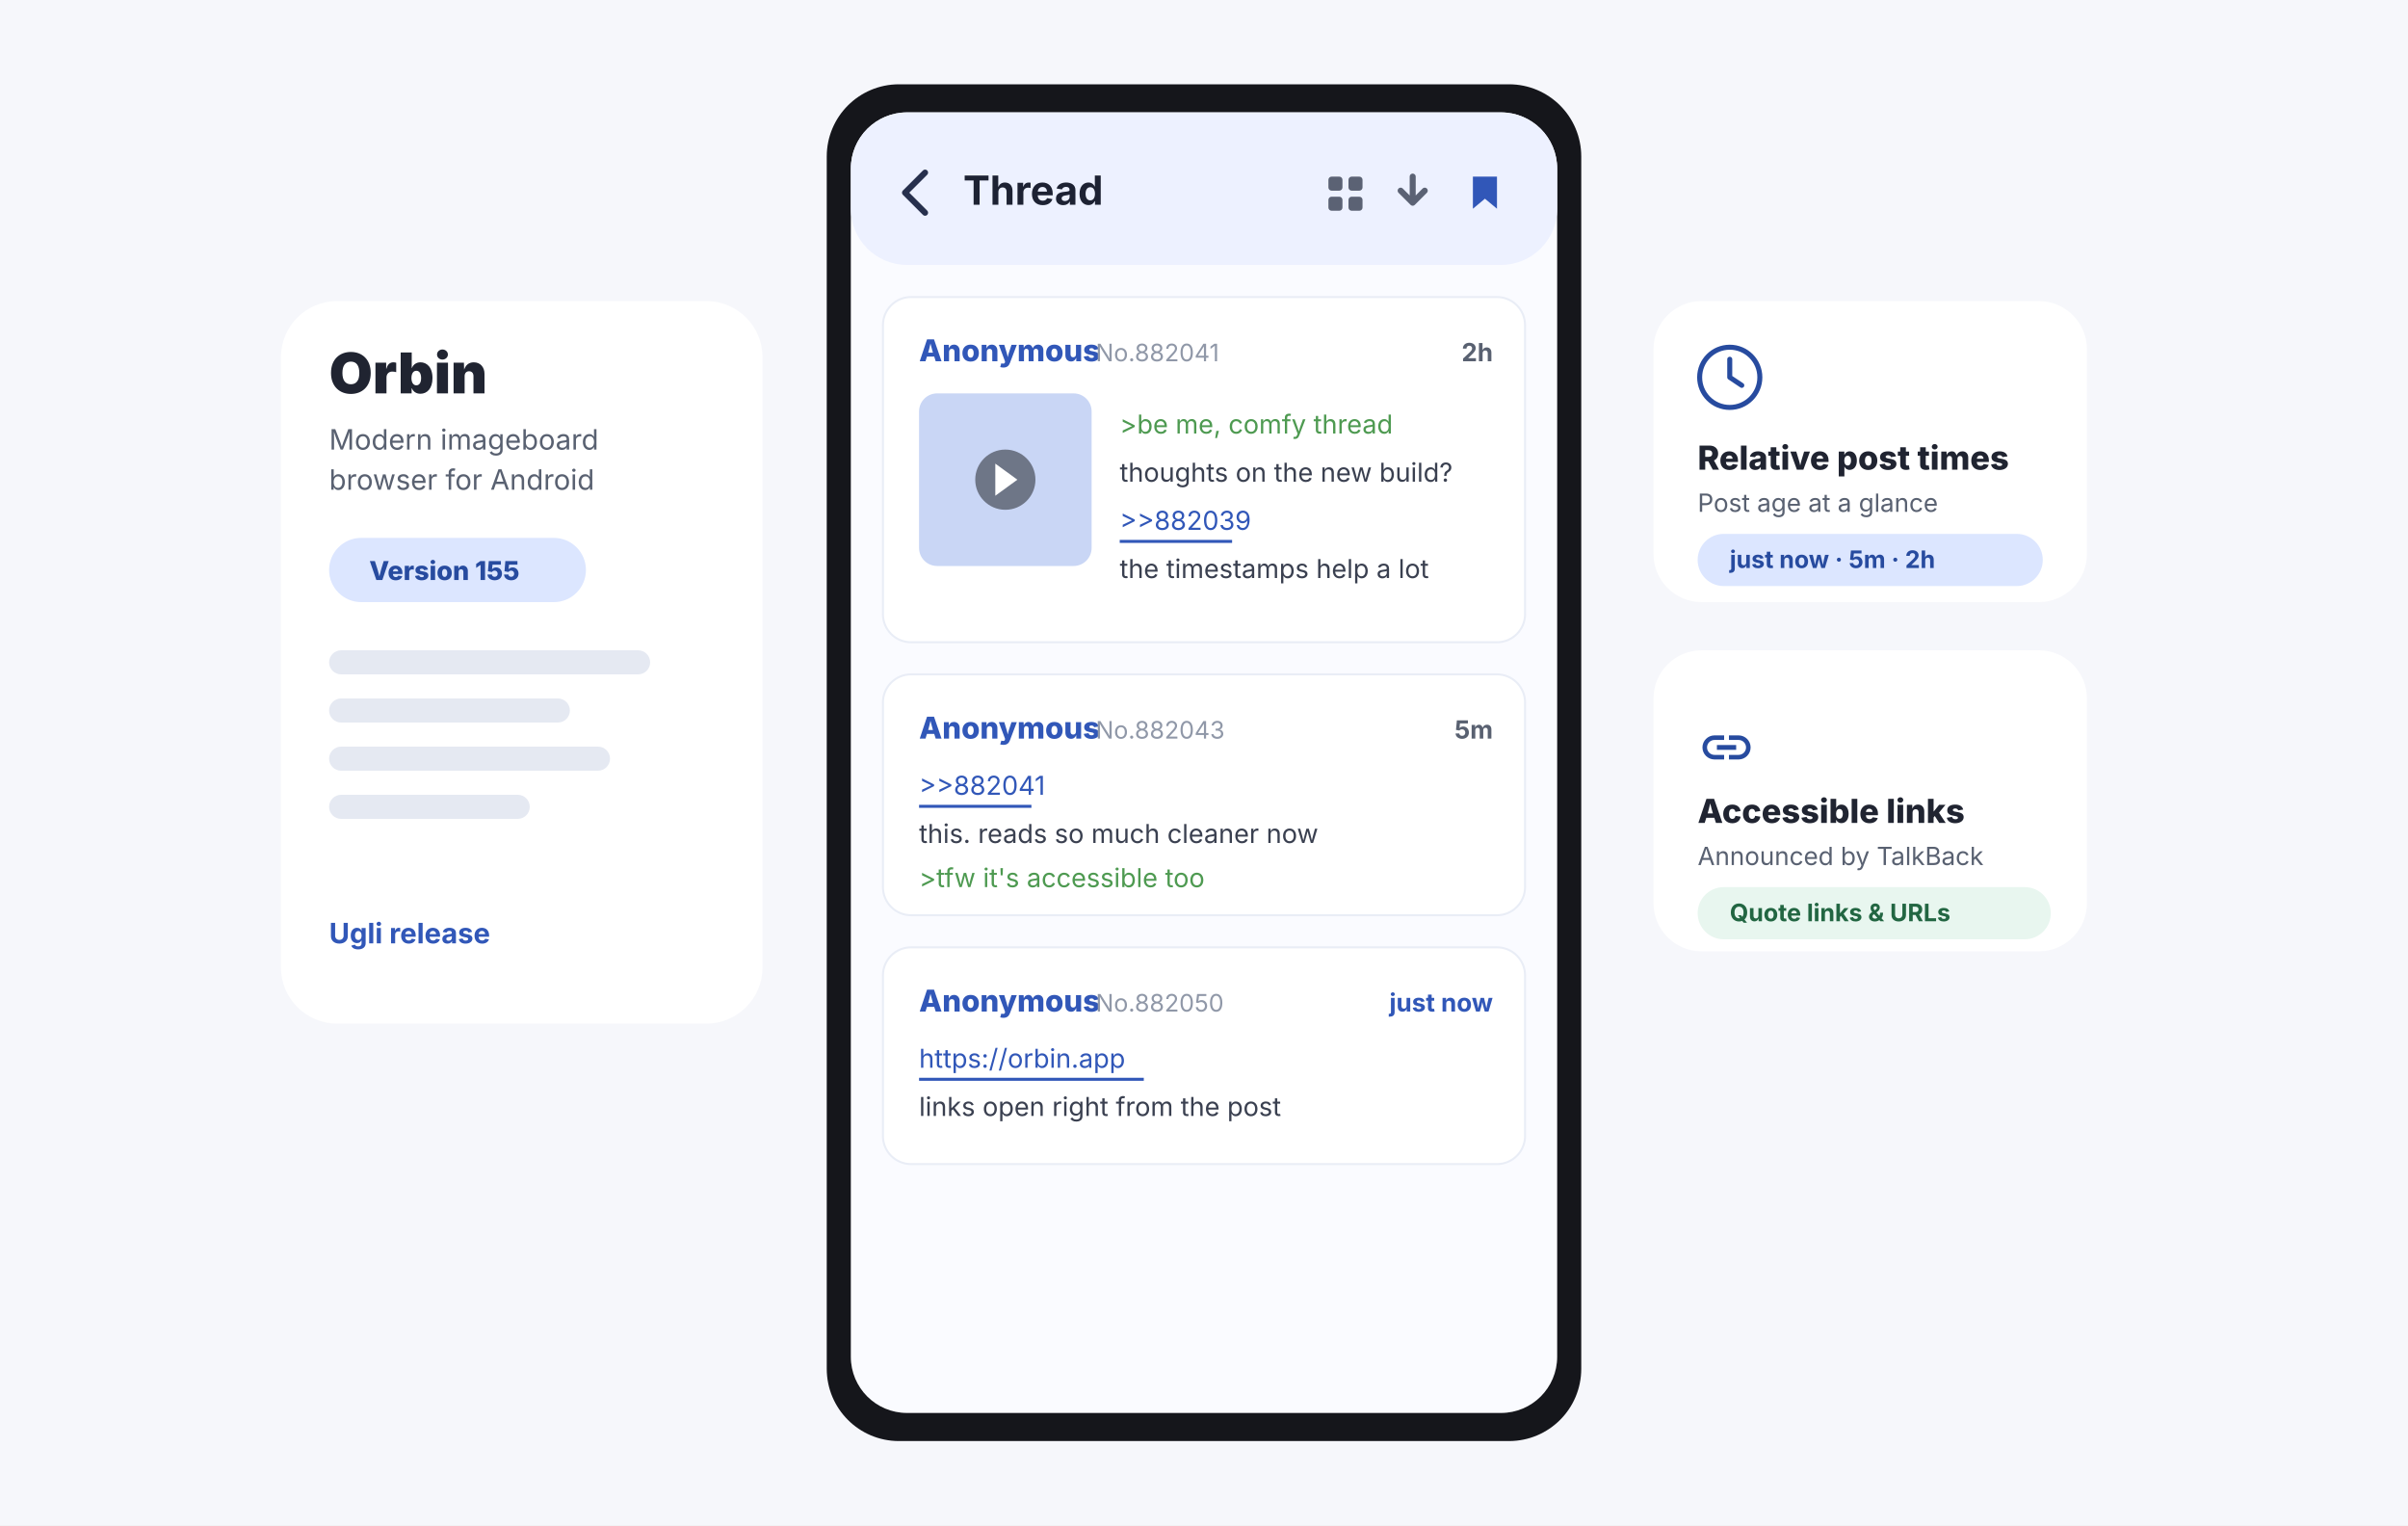
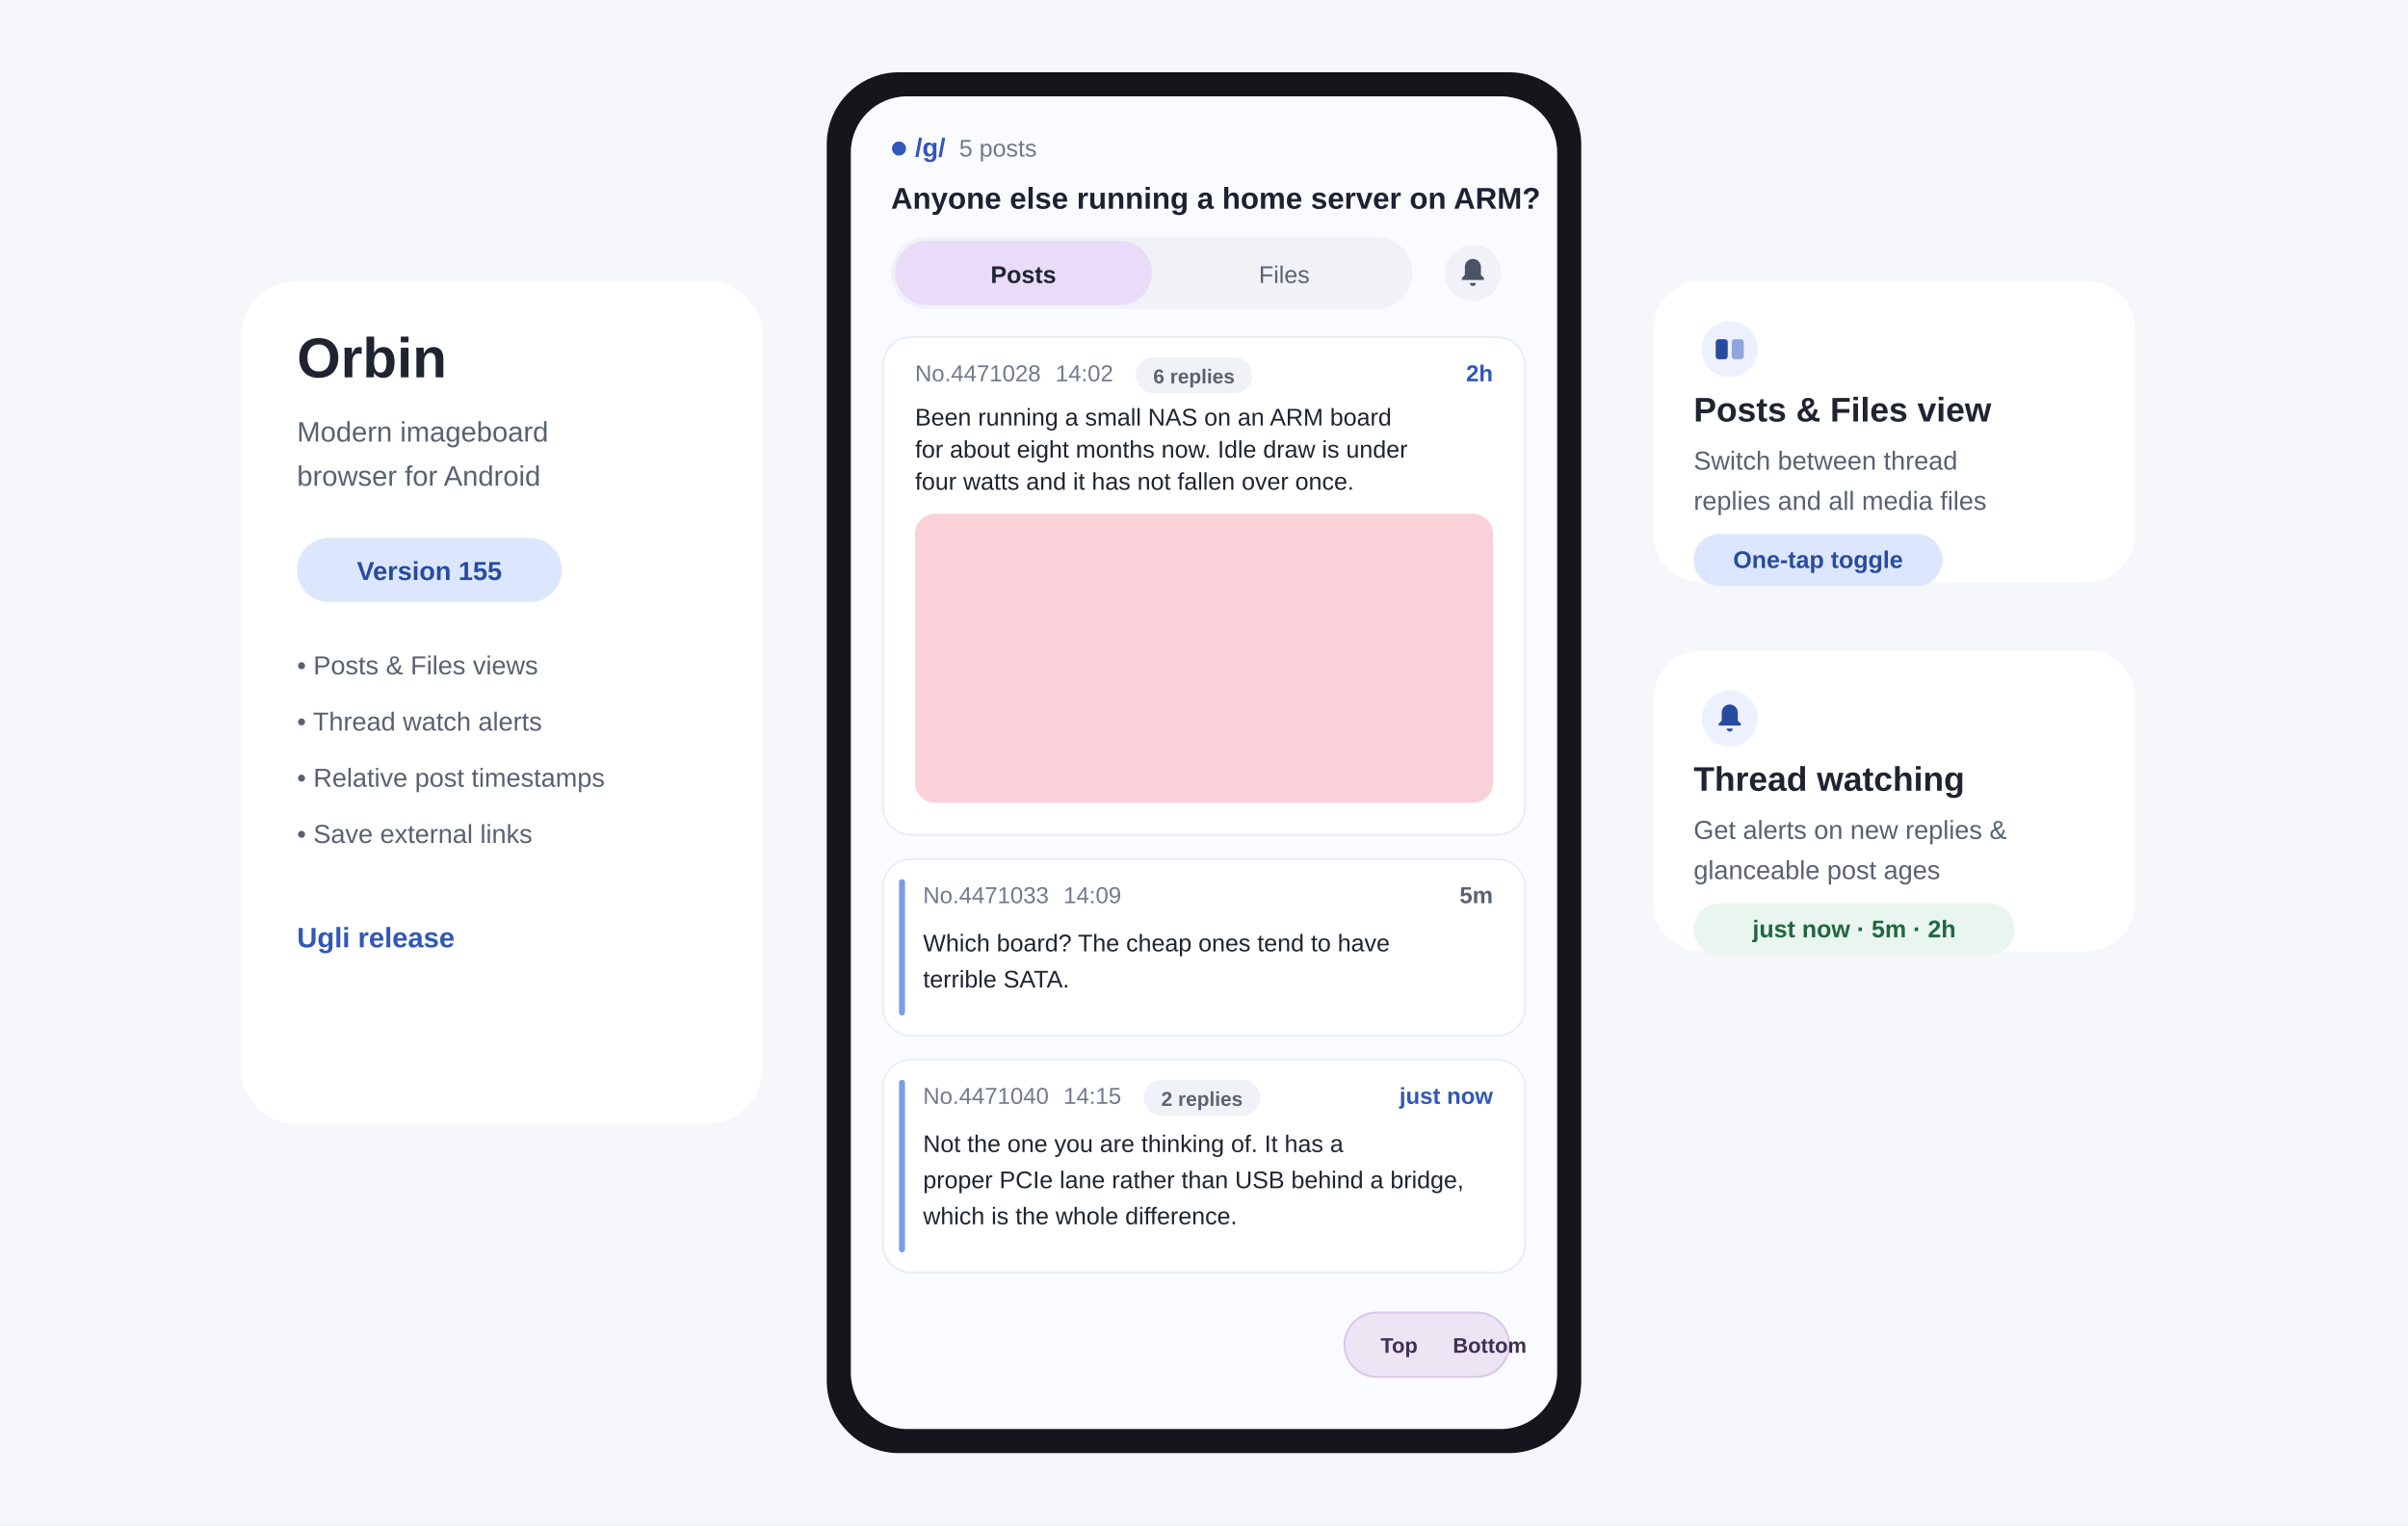
<svg xmlns="http://www.w3.org/2000/svg" width="1200" height="760" viewBox="0 0 1200 760" fill="none" role="img" aria-labelledby="title desc">
  <rect width="1200" height="760" fill="#F6F7FB" />
-   <rect x="140" y="150" width="240" height="360" rx="28" fill="#FFFFFF" />
-   <text x="164" y="196" font-family="Inter, Arial, sans-serif" font-size="28" font-weight="900" fill="#202431">Orbin</text>
-   <text x="164" y="224" font-family="Inter, Arial, sans-serif" font-size="14" fill="#596171">Modern imageboard</text>
-   <text x="164" y="244" font-family="Inter, Arial, sans-serif" font-size="14" fill="#596171">browser for Android</text>
-   <rect x="164" y="268" width="128" height="32" rx="16" fill="#DCE6FF" />
-   <text x="184" y="289" font-family="Inter, Arial, sans-serif" font-size="13" font-weight="800" fill="#274B9F">Version 155</text>
-   <rect x="164" y="324" width="160" height="12" rx="6" fill="#E5E9F2" />
-   <rect x="164" y="348" width="120" height="12" rx="6" fill="#E5E9F2" />
-   <rect x="164" y="372" width="140" height="12" rx="6" fill="#E5E9F2" />
-   <rect x="164" y="396" width="100" height="12" rx="6" fill="#E5E9F2" />
-   <text x="164" y="470" font-family="Inter, Arial, sans-serif" font-size="14" font-weight="700" fill="#3157B8">Ugli release</text>
-   <rect x="412" y="42" width="376" height="676" rx="36" fill="#15161B" />
-   <rect x="424" y="56" width="352" height="648" rx="28" fill="#FAFBFF" />
-   <rect x="424" y="56" width="352" height="76" rx="28" fill="#EDF1FF" />
-   <path d="M461 86L451 96L461 106" stroke="#27304D" stroke-width="3" stroke-linecap="round" stroke-linejoin="round" />
-   <text x="480" y="102" font-family="Inter, Arial, sans-serif" font-size="20" font-weight="700" fill="#1D2233">Thread</text>
-   <rect x="662" y="88" width="7" height="7" rx="1.6" fill="#5B6274" />
-   <rect x="672" y="88" width="7" height="7" rx="1.6" fill="#5B6274" />
-   <rect x="662" y="98" width="7" height="7" rx="1.6" fill="#5B6274" />
-   <rect x="672" y="98" width="7" height="7" rx="1.6" fill="#5B6274" />
-   <path d="M704 88v13M698 95l6 6 6-6" stroke="#5B6274" stroke-width="3" stroke-linecap="round" stroke-linejoin="round" />
-   <path d="M734 88h12v16l-6-5-6 5z" fill="#3157B8" />
-   <rect x="440" y="148" width="320" height="172" rx="14" fill="#FFFFFF" stroke="#E9EDF6" />
-   <text x="458" y="180" font-family="Inter, Arial, sans-serif" font-size="15" font-weight="800" fill="#3157B8">Anonymous</text>
-   <text x="546" y="180" font-family="Inter, Arial, sans-serif" font-size="12" fill="#9098A8">No.882041</text>
-   <text x="744" y="180" text-anchor="end" font-family="Inter, Arial, sans-serif" font-size="12.5" font-weight="700" fill="#596171">2h</text>
-   <rect x="458" y="196" width="86" height="86" rx="9" fill="#C9D6F5" />
-   <circle cx="501" cy="239" r="15" fill="#15161B" fill-opacity="0.5" />
-   <path d="M496 231l11 8-11 8z" fill="#FFFFFF" />
-   <text x="558" y="216" font-family="Inter, Arial, sans-serif" font-size="13" fill="#4E9A51">&gt;be me, comfy thread</text>
-   <text x="558" y="240" font-family="Inter, Arial, sans-serif" font-size="13" fill="#3A4050">thoughts on the new build?</text>
-   <text x="558" y="264" font-family="Inter, Arial, sans-serif" font-size="13" fill="#3157B8">&gt;&gt;882039</text>
-   <rect x="558" y="269" width="56" height="1.5" fill="#3157B8" />
-   <text x="558" y="288" font-family="Inter, Arial, sans-serif" font-size="13" fill="#3A4050">the timestamps help a lot</text>
-   <rect x="440" y="336" width="320" height="120" rx="14" fill="#FFFFFF" stroke="#E9EDF6" />
-   <text x="458" y="368" font-family="Inter, Arial, sans-serif" font-size="15" font-weight="800" fill="#3157B8">Anonymous</text>
-   <text x="546" y="368" font-family="Inter, Arial, sans-serif" font-size="12" fill="#9098A8">No.882043</text>
-   <text x="744" y="368" text-anchor="end" font-family="Inter, Arial, sans-serif" font-size="12.5" font-weight="700" fill="#596171">5m</text>
-   <text x="458" y="396" font-family="Inter, Arial, sans-serif" font-size="13" fill="#3157B8">&gt;&gt;882041</text>
-   <rect x="458" y="401" width="56" height="1.5" fill="#3157B8" />
-   <text x="458" y="420" font-family="Inter, Arial, sans-serif" font-size="13" fill="#3A4050">this. reads so much cleaner now</text>
-   <text x="458" y="442" font-family="Inter, Arial, sans-serif" font-size="13" fill="#4E9A51">&gt;tfw it's accessible too</text>
-   <rect x="440" y="472" width="320" height="108" rx="14" fill="#FFFFFF" stroke="#E9EDF6" />
-   <text x="458" y="504" font-family="Inter, Arial, sans-serif" font-size="15" font-weight="800" fill="#3157B8">Anonymous</text>
-   <text x="546" y="504" font-family="Inter, Arial, sans-serif" font-size="12" fill="#9098A8">No.882050</text>
-   <text x="744" y="504" text-anchor="end" font-family="Inter, Arial, sans-serif" font-size="12.5" font-weight="700" fill="#3157B8">just now</text>
-   <text x="458" y="532" font-family="Inter, Arial, sans-serif" font-size="13" fill="#3157B8">https://orbin.app</text>
-   <rect x="458" y="537" width="112" height="1.5" fill="#3157B8" />
-   <text x="458" y="556" font-family="Inter, Arial, sans-serif" font-size="13" fill="#3A4050">links open right from the post</text>
-   <rect x="824" y="150" width="216" height="150" rx="24" fill="#FFFFFF" />
-   <circle cx="862" cy="188" r="15" fill="none" stroke="#274B9F" stroke-width="2.5" />
-   <path d="M862 179v9l6 4" stroke="#274B9F" stroke-width="2.5" stroke-linecap="round" stroke-linejoin="round" />
-   <text x="846" y="234" font-family="Inter, Arial, sans-serif" font-size="16.5" font-weight="800" fill="#202431">Relative post times</text>
-   <text x="846" y="255" font-family="Inter, Arial, sans-serif" font-size="12.5" fill="#596171">Post age at a glance</text>
-   <rect x="846" y="266" width="172" height="26" rx="13" fill="#DCE6FF" />
-   <text x="862" y="283" font-family="Inter, Arial, sans-serif" font-size="12" font-weight="700" fill="#274B9F">just now · 5m · 2h</text>
-   <rect x="824" y="324" width="216" height="150" rx="24" fill="#FFFFFF" />
-   <path transform="translate(846,358) scale(1.2)" fill="#274B9F" d="M3.9 12c0-1.71 1.39-3.1 3.1-3.1h4V7H7c-2.76 0-5 2.24-5 5s2.24 5 5 5h4v-1.9H7c-1.71 0-3.1-1.39-3.1-3.1zM8 13h8v-2H8v2zm5-6v1.9h4c1.71 0 3.1 1.39 3.1 3.1s-1.39 3.1-3.1 3.1h-4V17h4c2.76 0 5-2.24 5-5s-2.24-5-5-5h-4z" />
-   <text x="846" y="410" font-family="Inter, Arial, sans-serif" font-size="16.5" font-weight="800" fill="#202431">Accessible links</text>
-   <text x="846" y="431" font-family="Inter, Arial, sans-serif" font-size="12.5" fill="#596171">Announced by TalkBack</text>
-   <rect x="846" y="442" width="176" height="26" rx="13" fill="#E8F6EF" />
-   <text x="862" y="459" font-family="Inter, Arial, sans-serif" font-size="12" font-weight="700" fill="#226642">Quote links &amp; URLs</text>
+   <rect x="120" y="140" width="260" height="420" rx="28" fill="#FFFFFF" />
+   <text x="148" y="188" font-family="Arial,sans-serif" font-size="28" font-weight="900" fill="#202431">Orbin</text>
+   <text x="148" y="220" font-family="Arial,sans-serif" font-size="14" fill="#596171">Modern imageboard</text>
+   <text x="148" y="242" font-family="Arial,sans-serif" font-size="14" fill="#596171">browser for Android</text>
+   <rect x="148" y="268" width="132" height="32" rx="16" fill="#DCE6FF" />
+   <text x="214" y="289" text-anchor="middle" font-family="Arial,sans-serif" font-size="13" font-weight="800" fill="#274B9F">Version 155</text>
+   <text x="148" y="336" font-family="Arial,sans-serif" font-size="13" fill="#596171">• Posts &amp; Files views</text>
+   <text x="148" y="364" font-family="Arial,sans-serif" font-size="13" fill="#596171">• Thread watch alerts</text>
+   <text x="148" y="392" font-family="Arial,sans-serif" font-size="13" fill="#596171">• Relative post timestamps</text>
+   <text x="148" y="420" font-family="Arial,sans-serif" font-size="13" fill="#596171">• Save external links</text>
+   <text x="148" y="472" font-family="Arial,sans-serif" font-size="14" font-weight="700" fill="#3157B8">Ugli release</text>
+   <rect x="412" y="36" width="376" height="688" rx="36" fill="#15161B" />
+   <rect x="424" y="48" width="352" height="664" rx="28" fill="#FAFBFF" />
+   <defs>
+     <clipPath id="thread-screen-clip">
+       <rect x="424" y="48" width="352" height="664" rx="28" />
+     </clipPath>
+   </defs>
+   <g clip-path="url(#thread-screen-clip)">
+     <circle cx="448" cy="74" r="3.5" fill="#3157B8" />
+     <text x="456" y="78" font-family="Arial,sans-serif" font-size="13" font-weight="700" fill="#3157B8">/g/</text>
+     <text x="478" y="78" font-family="Arial,sans-serif" font-size="12" fill="#717A8C">5 posts</text>
+     <text x="444" y="104" font-family="Arial,sans-serif" font-size="15" font-weight="700" fill="#1D2233">Anyone else running a home server on ARM?</text>
+     <rect x="444" y="118" width="260" height="36" rx="18" fill="#F0F2F7" />
+     <rect x="446" y="120" width="128" height="32" rx="16" fill="#E8DCF8" />
+     <text x="510" y="141" text-anchor="middle" font-family="Arial,sans-serif" font-size="12" font-weight="700" fill="#202431">Posts</text>
+     <text x="640" y="141" text-anchor="middle" font-family="Arial,sans-serif" font-size="12" font-weight="500" fill="#5A6272">Files</text>
+     <circle cx="734" cy="136" r="14" fill="#F0F2F7" />
+     <path d="M734 129a4 4 0 0 0-4 4v4l-1.5 1.5v1h11v-1l-1.5-1.5v-4a4 4 0 0 0-4-4zm-1.5 12a1.5 1.5 0 0 0 3 0h-3z" fill="#4B5366" />
+     <rect x="440" y="168" width="320" height="248" rx="14" fill="#FFFFFF" stroke="#E9EDF6" />
+     <text x="456" y="190" font-family="Arial,sans-serif" font-size="11.5" fill="#717A8C">No.4471028</text>
+     <text x="526" y="190" font-family="Arial,sans-serif" font-size="11.5" fill="#717A8C">14:02</text>
+     <rect x="566" y="178" width="58" height="18" rx="9" fill="#F0F2F7" />
+     <text x="595" y="191" text-anchor="middle" font-family="Arial,sans-serif" font-size="10" font-weight="600" fill="#5A6272">6 replies</text>
+     <text x="744" y="190" text-anchor="end" font-family="Arial,sans-serif" font-size="11.5" font-weight="700" fill="#3157B8">2h</text>
+     <text x="456" y="212" font-family="Arial,sans-serif" font-size="12" fill="#202431">Been running a small NAS on an ARM board</text>
+     <text x="456" y="228" font-family="Arial,sans-serif" font-size="12" fill="#202431">for about eight months now. Idle draw is under</text>
+     <text x="456" y="244" font-family="Arial,sans-serif" font-size="12" fill="#202431">four watts and it has not fallen over once.</text>
+     <rect x="456" y="256" width="288" height="144" rx="10" fill="#FAD1D8" />
+     <rect x="440" y="428" width="320" height="88" rx="14" fill="#FFFFFF" stroke="#E9EDF6" />
+     <rect x="448" y="438" width="3" height="68" rx="1.5" fill="#7C9DE6" />
+     <text x="460" y="450" font-family="Arial,sans-serif" font-size="11.5" fill="#717A8C">No.4471033</text>
+     <text x="530" y="450" font-family="Arial,sans-serif" font-size="11.5" fill="#717A8C">14:09</text>
+     <text x="744" y="450" text-anchor="end" font-family="Arial,sans-serif" font-size="11.5" font-weight="700" fill="#5A6272">5m</text>
+     <text x="460" y="474" font-family="Arial,sans-serif" font-size="12" fill="#202431">Which board? The cheap ones tend to have</text>
+     <text x="460" y="492" font-family="Arial,sans-serif" font-size="12" fill="#202431">terrible SATA.</text>
+     <rect x="440" y="528" width="320" height="106" rx="14" fill="#FFFFFF" stroke="#E9EDF6" />
+     <rect x="448" y="538" width="3" height="86" rx="1.5" fill="#7C9DE6" />
+     <text x="460" y="550" font-family="Arial,sans-serif" font-size="11.5" fill="#717A8C">No.4471040</text>
+     <text x="530" y="550" font-family="Arial,sans-serif" font-size="11.5" fill="#717A8C">14:15</text>
+     <rect x="570" y="538" width="58" height="18" rx="9" fill="#F0F2F7" />
+     <text x="599" y="551" text-anchor="middle" font-family="Arial,sans-serif" font-size="10" font-weight="600" fill="#5A6272">2 replies</text>
+     <text x="744" y="550" text-anchor="end" font-family="Arial,sans-serif" font-size="11.5" font-weight="700" fill="#3157B8">just now</text>
+     <text x="460" y="574" font-family="Arial,sans-serif" font-size="12" fill="#202431">Not the one you are thinking of. It has a</text>
+     <text x="460" y="592" font-family="Arial,sans-serif" font-size="12" fill="#202431">proper PCIe lane rather than USB behind a bridge,</text>
+     <text x="460" y="610" font-family="Arial,sans-serif" font-size="12" fill="#202431">which is the whole difference.</text>
+     <rect x="670" y="654" width="82" height="32" rx="16" fill="#EDE4F4" stroke="#D8C8E8" />
+     <text x="688" y="674" font-family="Arial,sans-serif" font-size="10.5" font-weight="600" fill="#3D3050">Top</text>
+     <text x="724" y="674" font-family="Arial,sans-serif" font-size="10.5" font-weight="600" fill="#3D3050">Bottom</text>
+   </g>
+   <rect x="824" y="140" width="240" height="150" rx="24" fill="#FFFFFF" />
+   <circle cx="862" cy="174" r="14" fill="#EDF1FF" />
+   <rect x="855" y="169" width="6" height="10" rx="1.5" fill="#274B9F" />
+   <rect x="863" y="169" width="6" height="10" rx="1.5" fill="#90A5DC" />
+   <text x="844" y="210" font-family="Arial,sans-serif" font-size="17" font-weight="800" fill="#202431">Posts &amp; Files view</text>
+   <text x="844" y="234" font-family="Arial,sans-serif" font-size="13" fill="#596171">Switch between thread</text>
+   <text x="844" y="254" font-family="Arial,sans-serif" font-size="13" fill="#596171">replies and all media files</text>
+   <rect x="844" y="266" width="124" height="26" rx="13" fill="#DCE6FF" />
+   <text x="906" y="283" text-anchor="middle" font-family="Arial,sans-serif" font-size="12" font-weight="700" fill="#274B9F">One-tap toggle</text>
+   <rect x="824" y="324" width="240" height="150" rx="24" fill="#FFFFFF" />
+   <circle cx="862" cy="358" r="14" fill="#EDF1FF" />
+   <path d="M862 351a4 4 0 0 0-4 4v4l-1.5 1.5v1h11v-1l-1.5-1.5v-4a4 4 0 0 0-4-4zm-1.5 12a1.5 1.5 0 0 0 3 0h-3z" fill="#274B9F" />
+   <text x="844" y="394" font-family="Arial,sans-serif" font-size="17" font-weight="800" fill="#202431">Thread watching</text>
+   <text x="844" y="418" font-family="Arial,sans-serif" font-size="13" fill="#596171">Get alerts on new replies &amp;</text>
+   <text x="844" y="438" font-family="Arial,sans-serif" font-size="13" fill="#596171">glanceable post ages</text>
+   <rect x="844" y="450" width="160" height="26" rx="13" fill="#E8F6EF" />
+   <text x="924" y="467" text-anchor="middle" font-family="Arial,sans-serif" font-size="12" font-weight="700" fill="#226642">just now · 5m · 2h</text>
</svg>
